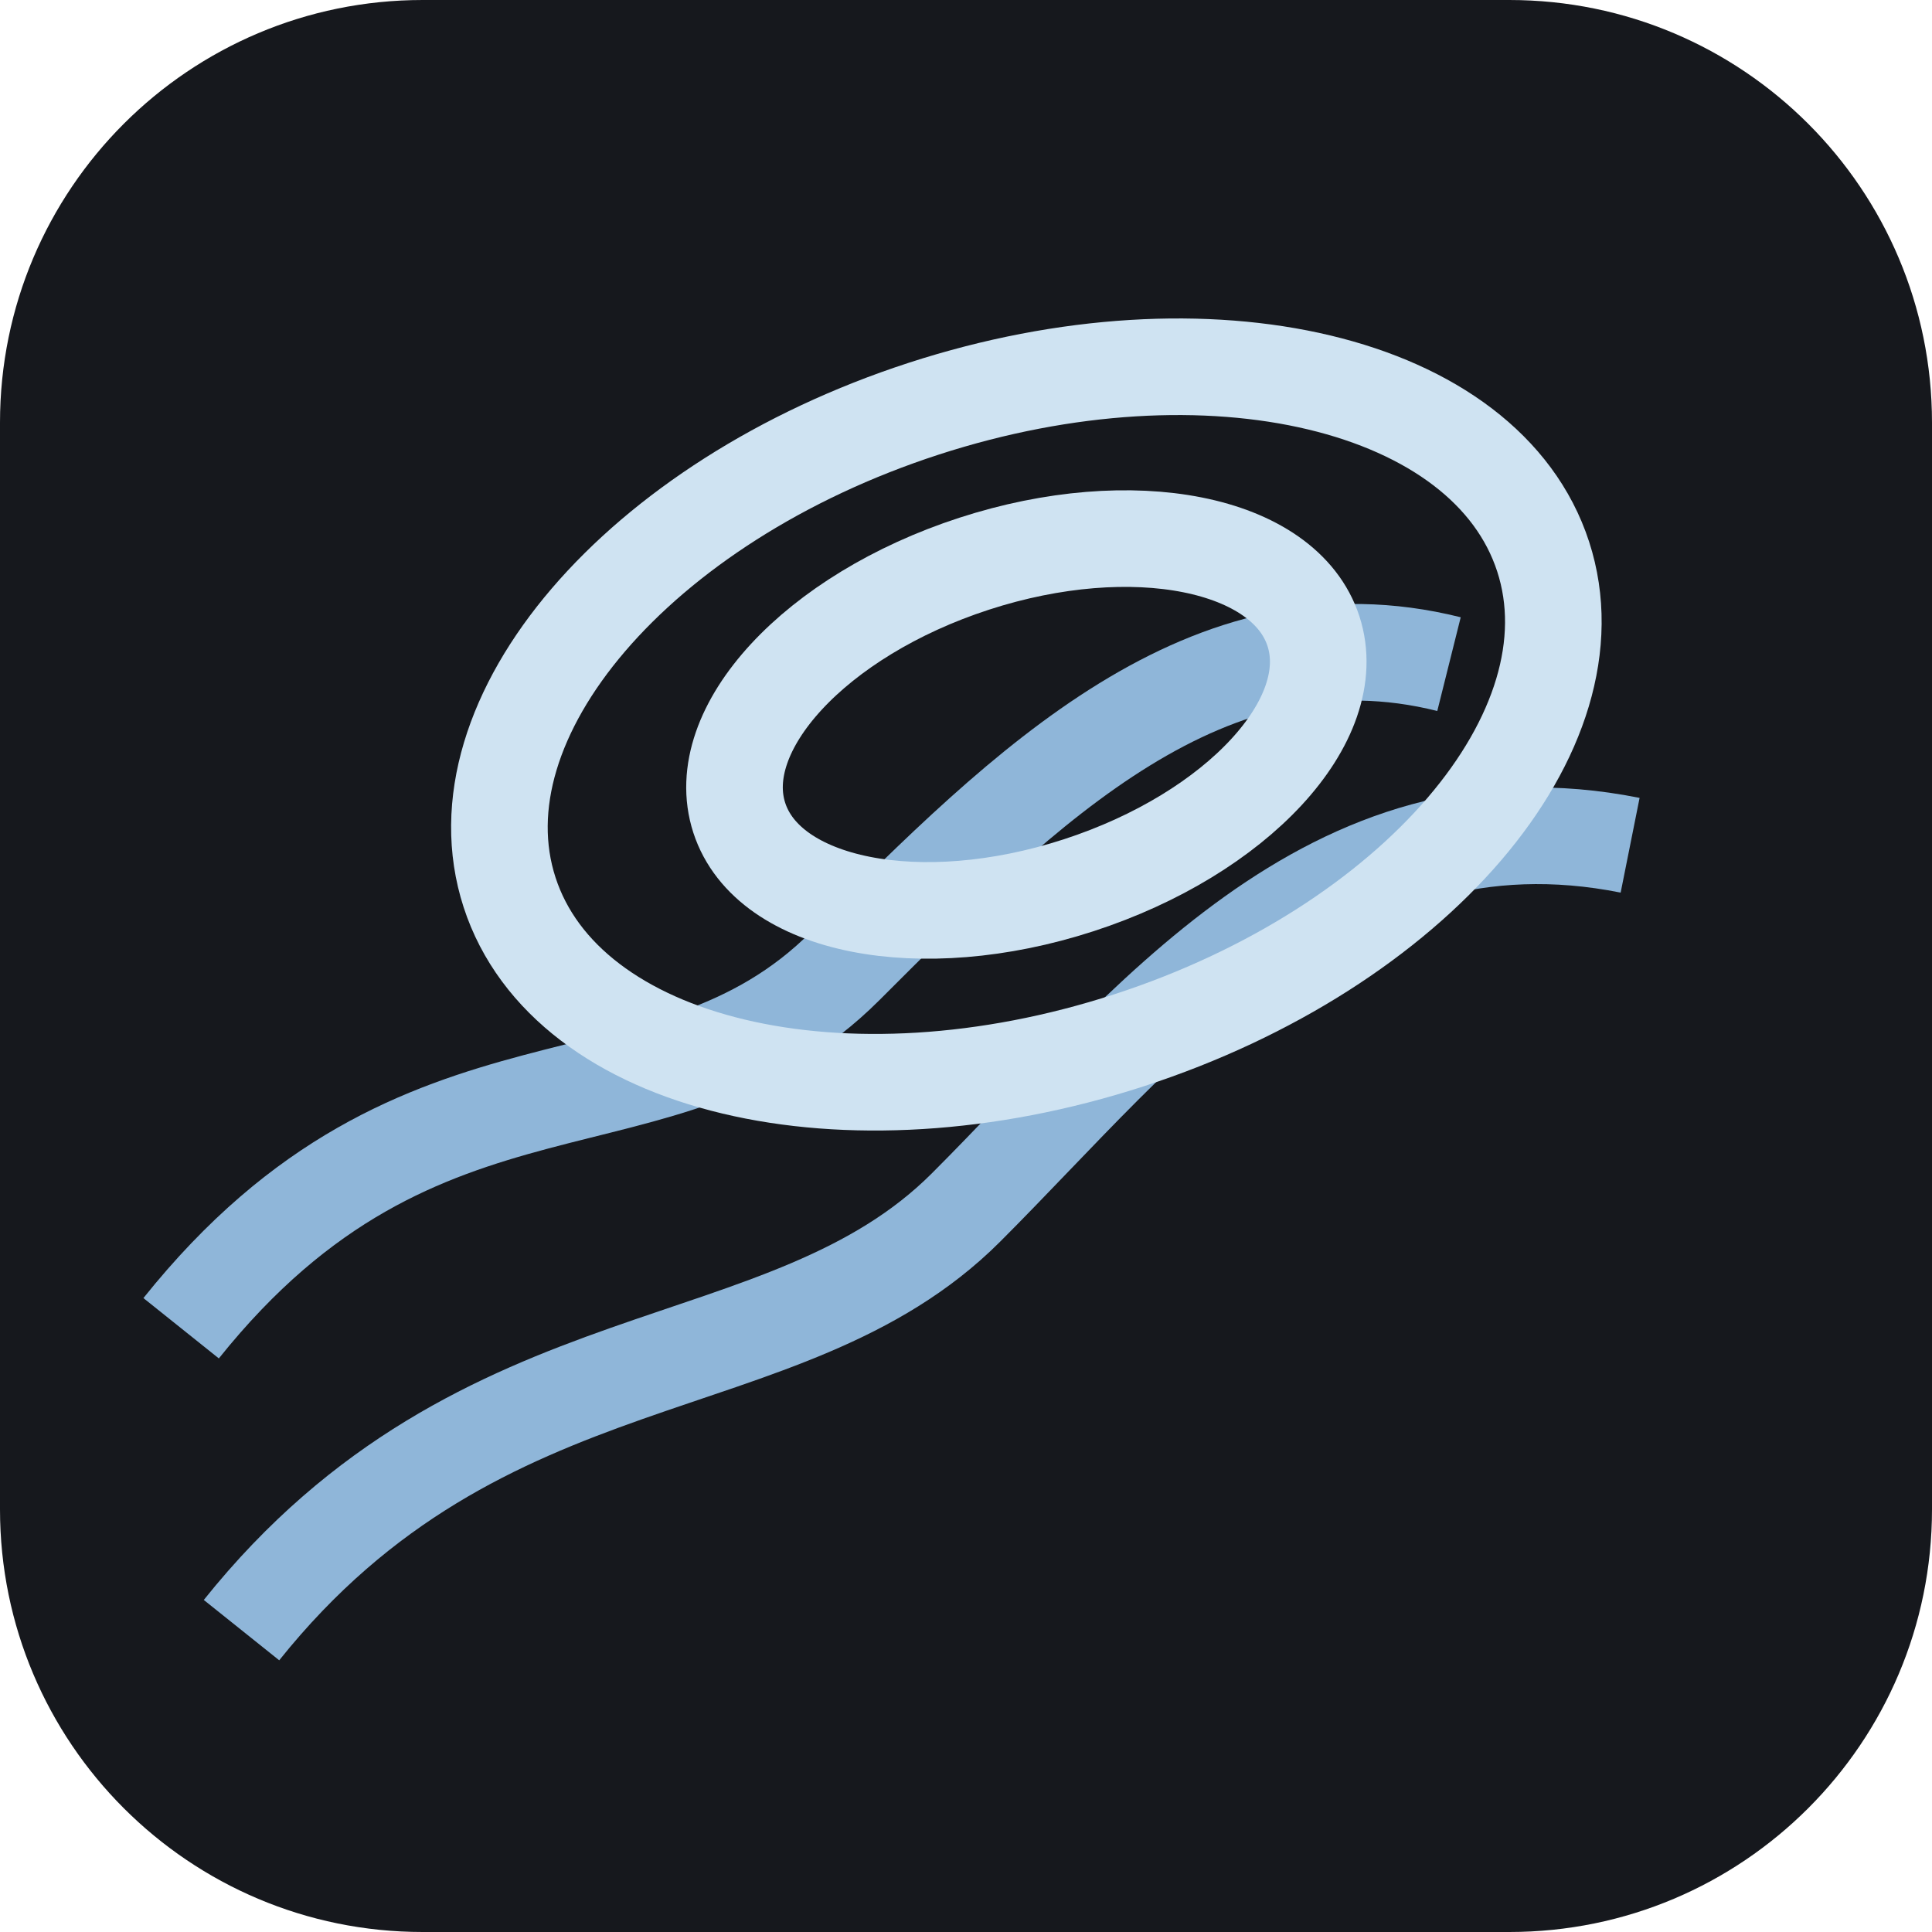
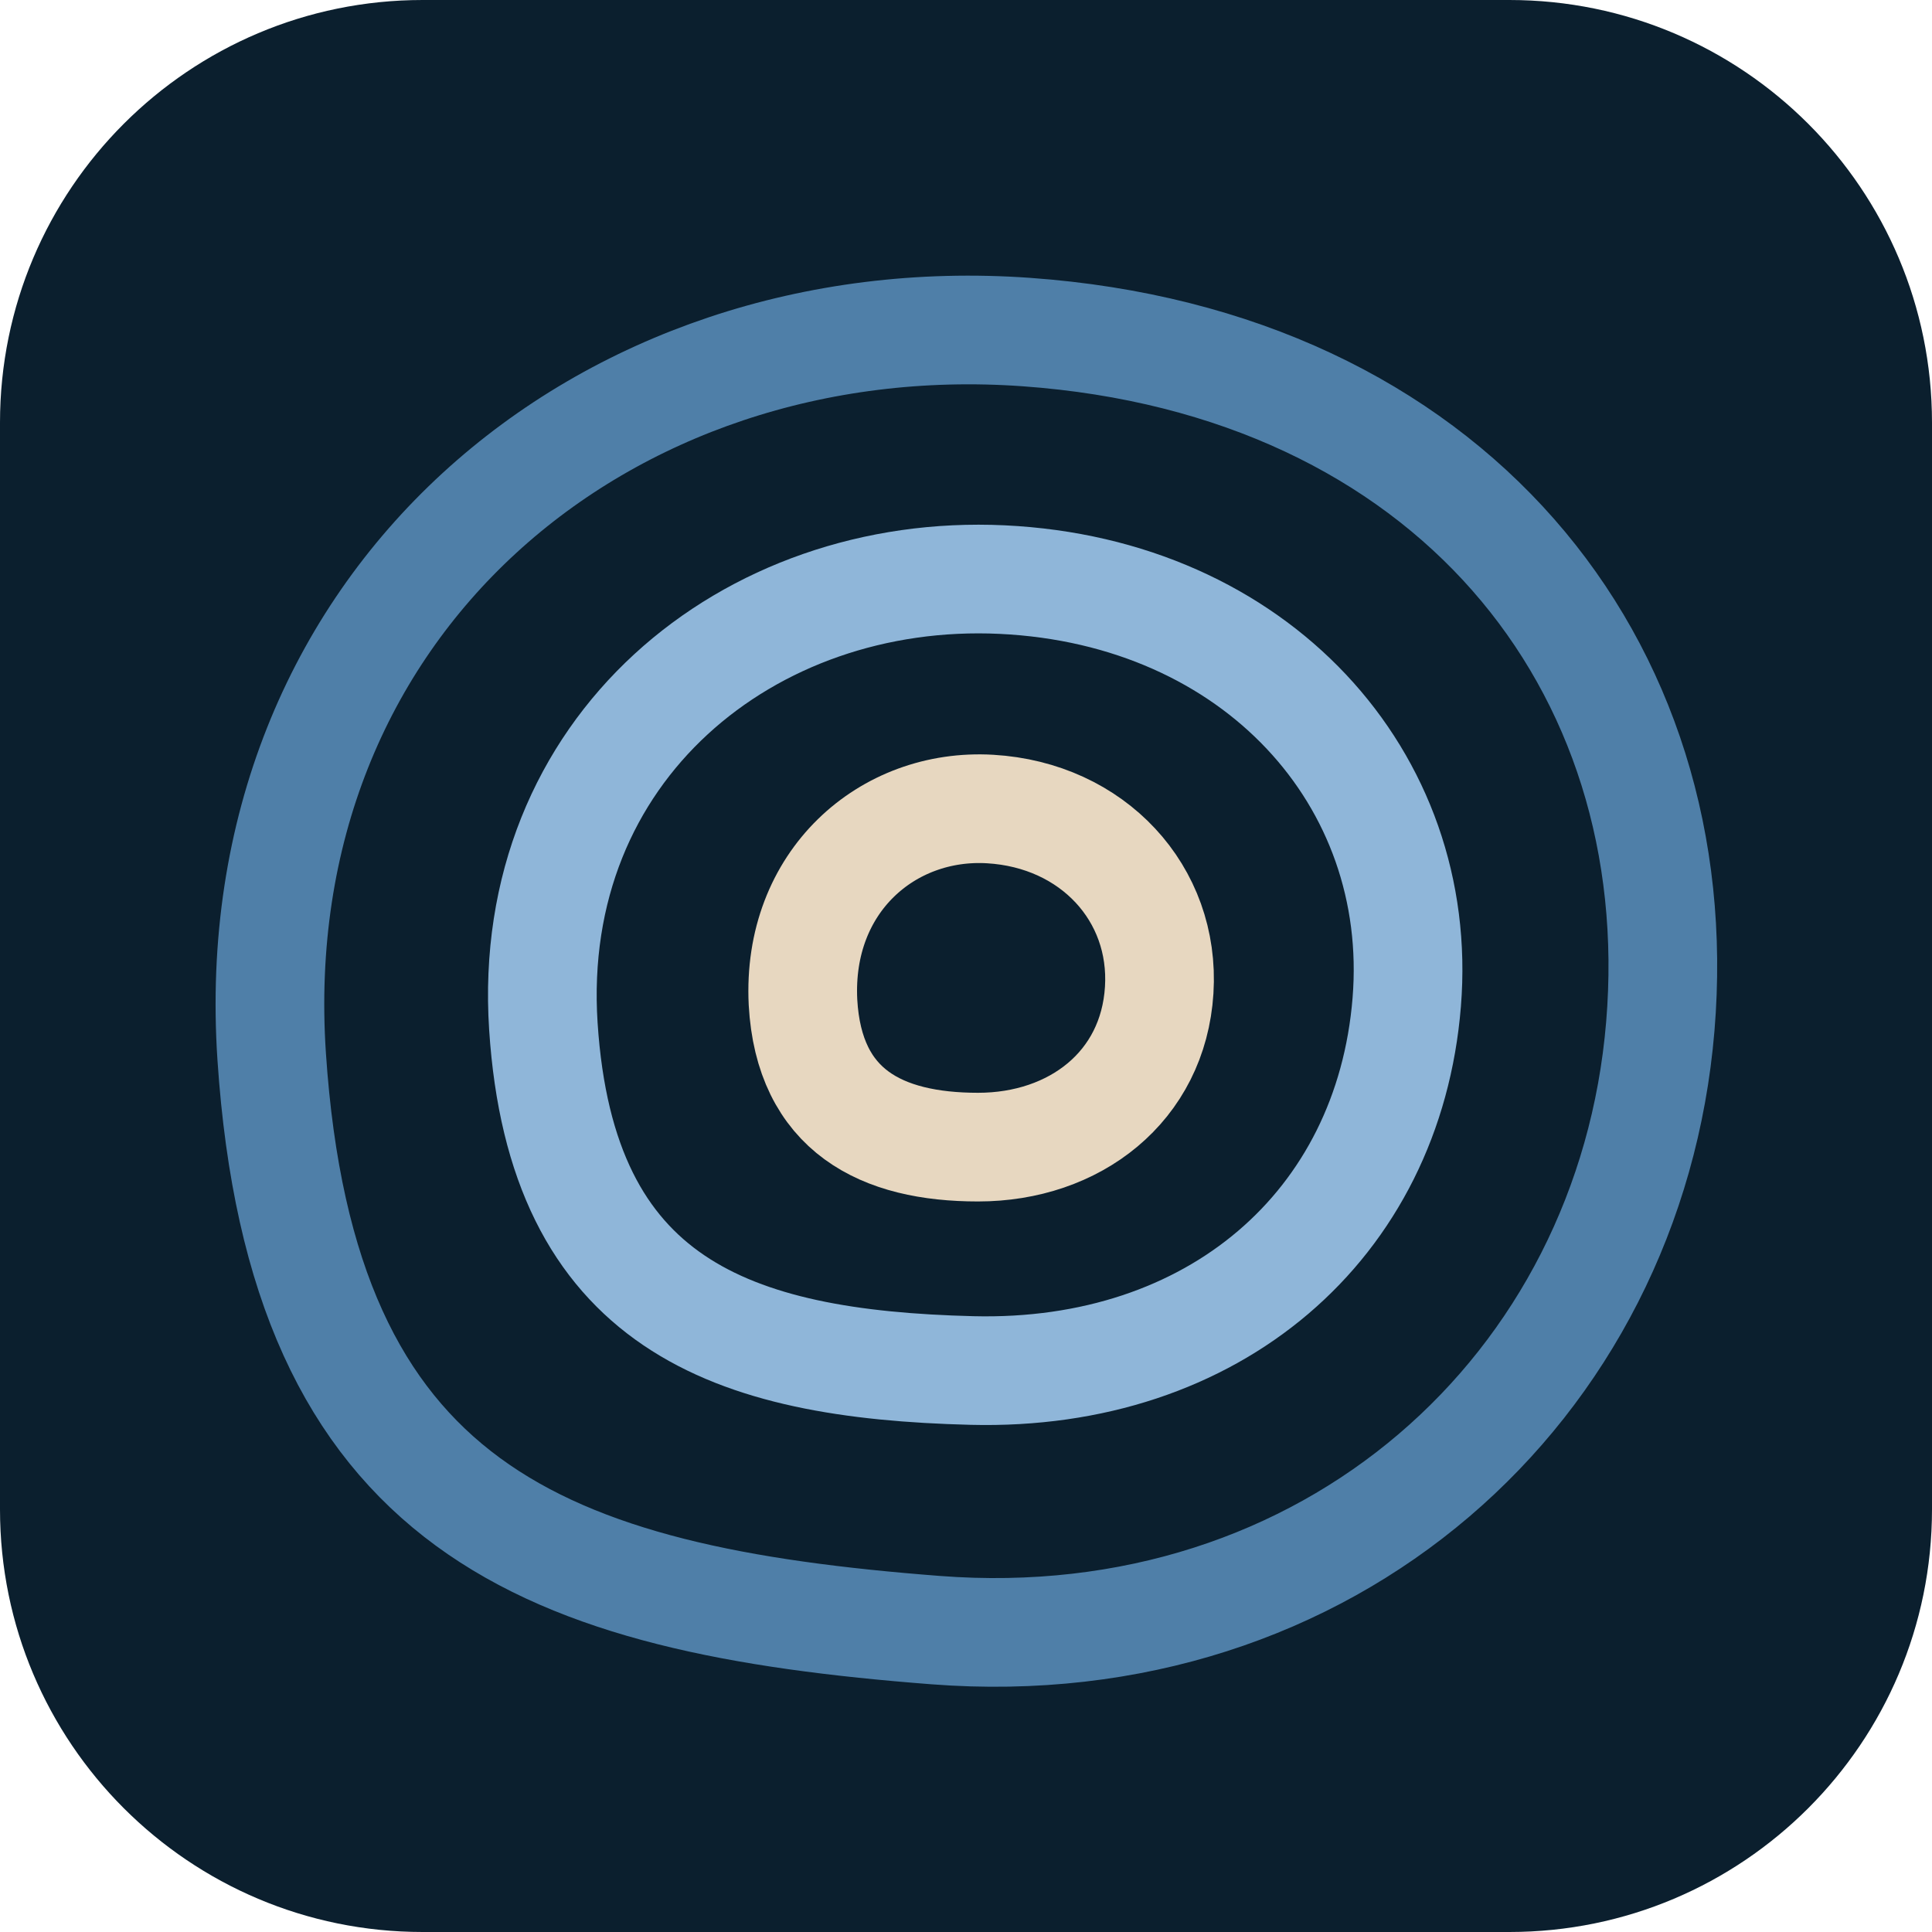
<svg xmlns="http://www.w3.org/2000/svg" viewBox="0 0 32 32">
-   <rect width="32" height="32" rx="7" fill="#16181d" />
-   <g fill="none" stroke="#8fb6d9" stroke-width="1.6">
-     <path d="M3 22c4-5 8-3 11-6s6-6 10-5" />
-     <path d="M4 27c4-5 9-4 12-7s6-7 11-6" />
-   </g>
-   <g fill="none" stroke="#cfe3f2" stroke-width="1.6">
-     <ellipse cx="17" cy="12" rx="9" ry="5.5" transform="rotate(-18 17 12)" />
-     <ellipse cx="17" cy="12" rx="5" ry="2.8" transform="rotate(-18 17 12)" />
+   <rect width="32" height="32" rx="7" fill="#0b1f2e" />
+   <g fill="none" stroke-linejoin="round">
+     <path d="M4.5 17.5C4 10 10 5 17 5.5s11 5.5 10.5 11.5S22 27.5 15.5 27 5 25 4.5 17.5Z" stroke="#4f7fa8" stroke-width="1.8" />
+     <path d="M9 17c-.3-4.6 3.4-7.6 7.6-7.4s7 3.3 6.7 7-3.2 6.2-7.2 6.1S9.3 21.6 9 17Z" stroke="#8fb6d9" stroke-width="1.8" />
+     <path d="M13.3 16.6c-.1-2 1.4-3.3 3.1-3.2s2.9 1.4 2.8 3-1.4 2.6-3 2.6-2.8-.6-2.9-2.4Z" stroke="#e7d7c0" stroke-width="1.8" />
  </g>
</svg>
